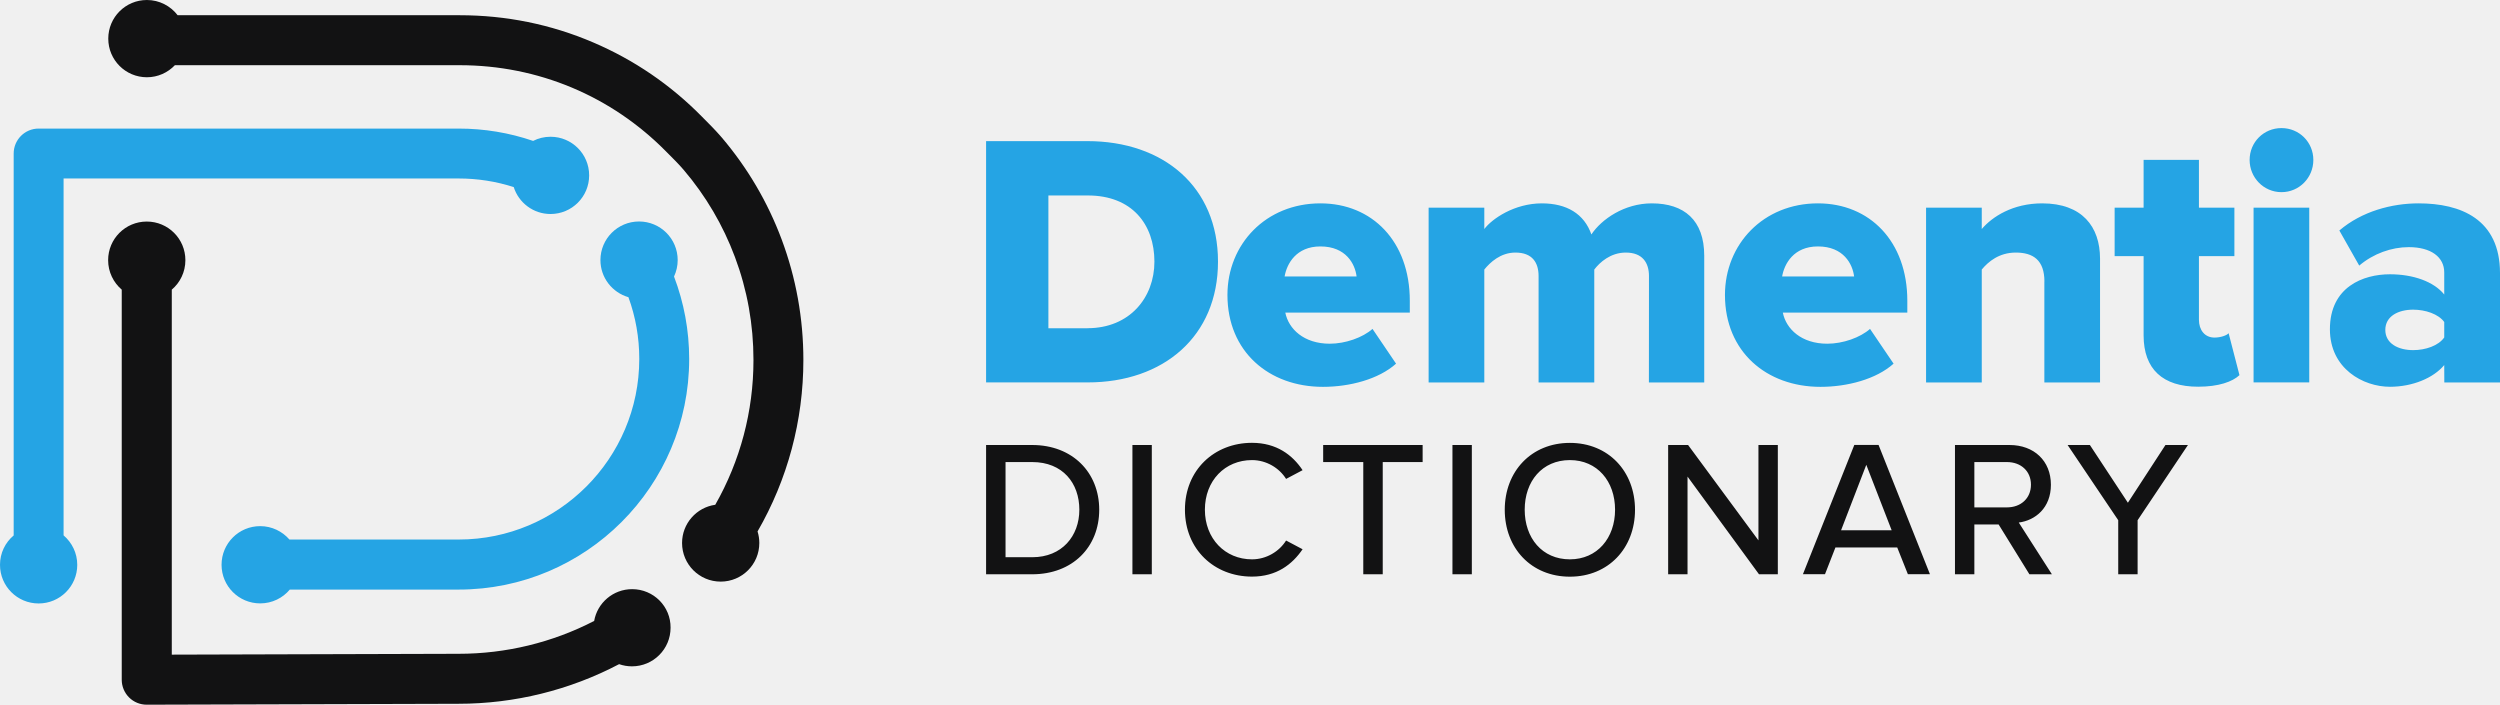
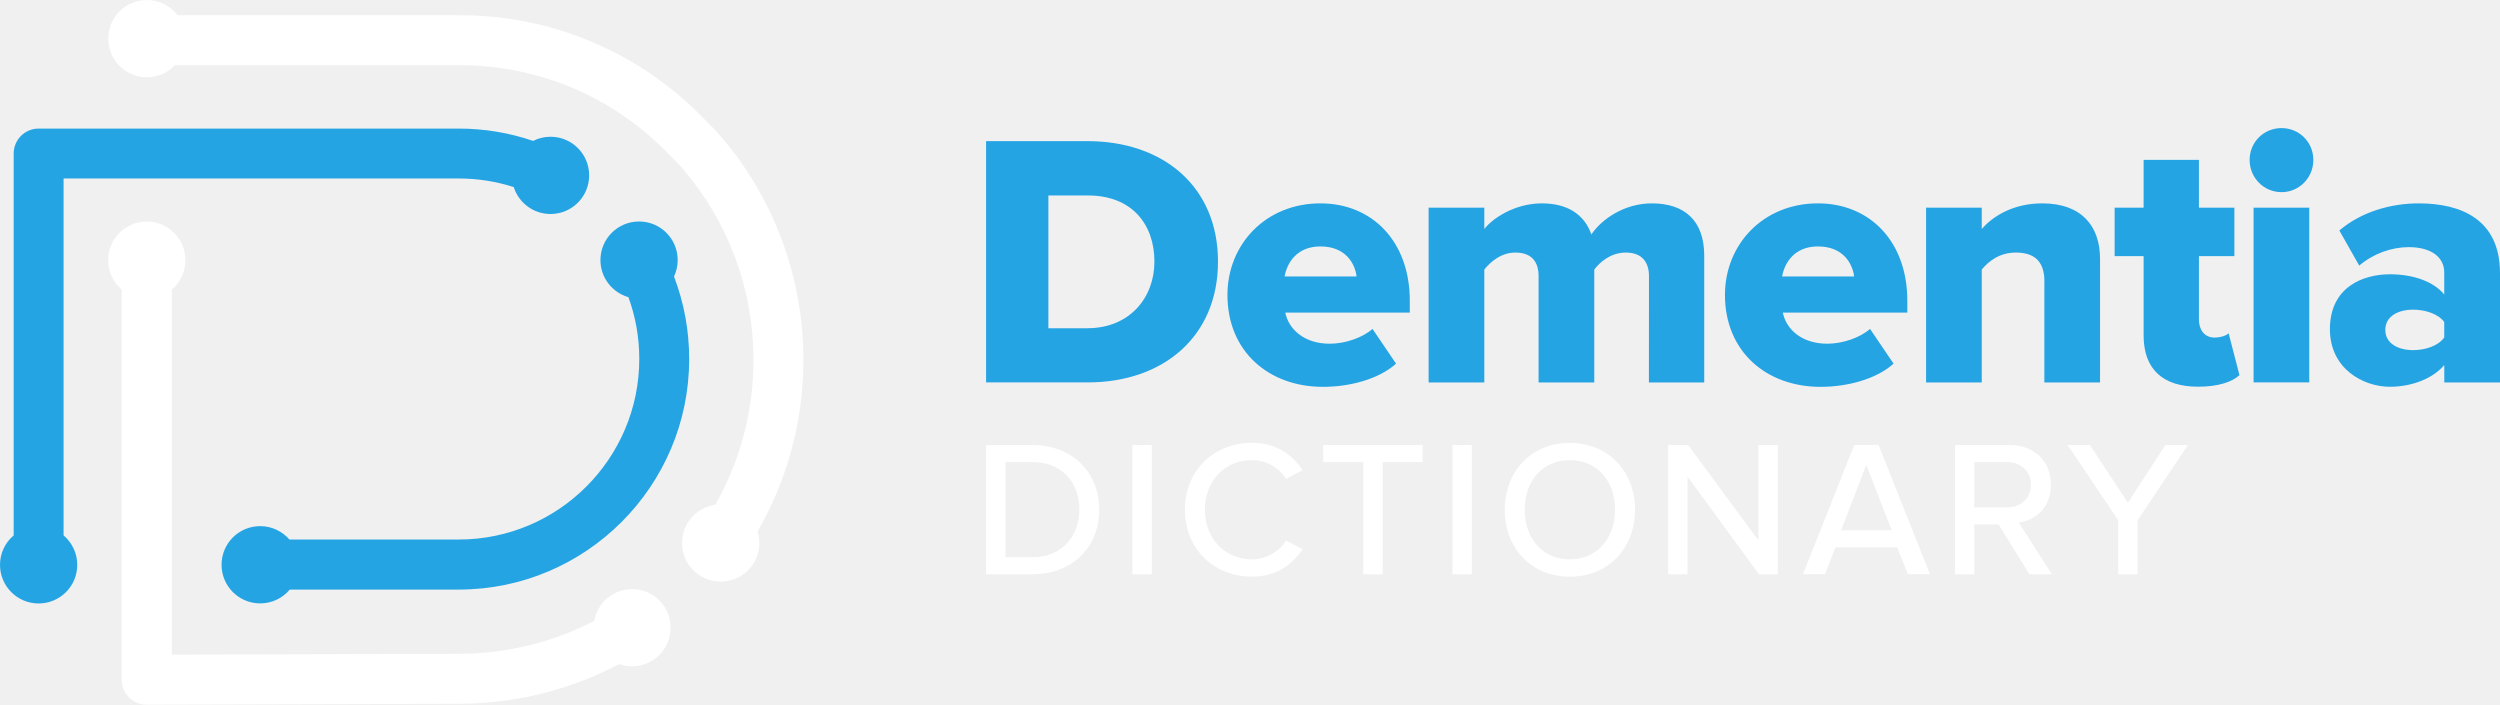
<svg xmlns="http://www.w3.org/2000/svg" version="1.1" id="Logo" height="70px" x="0px" y="0px" style="enable-background:new 0 0 3546.6 999.7;" xml:space="preserve" viewBox="0 0 3546.6 999.7">
-   <style type="text/css">.logost0{fill:#25a4e4;}.logost1{fill:#121213;}</style>
+   <style type="text/css">.logost0{fill:#25a4e4;}.logost1{fill:#fff;}</style>
  <path id="D_1_" class="logost0" d="M977.7,509.4c0,180.3-146.7,327-327,327H411.1c-10,12-25.1,19.6-42,19.6c-30.3,0-54.8-24.5-54.8-54.8s24.5-54.8,54.8-54.8c16.6,0,31.4,7.4,41.5,19h240.1c141.3,0,256.2-114.9,256.2-256.2c0-30.3-5.2-59.7-15.4-87.6c-22.9-6.6-39.7-27.6-39.7-52.6c0-30.3,24.5-54.8,54.8-54.8s54.8,24.5,54.8,54.8c0,8.3-1.9,16.2-5.2,23.3C970.4,429.7,977.7,468.8,977.7,509.4 M90.2,759.5V253.2h560.4c26.8,0,53,4.1,78.2,12.2c7,22.1,27.7,38.2,52.2,38.2c30.3,0,54.8-24.5,54.8-54.8S811.3,194,781,194c-8.9,0-17.2,2.1-24.7,5.9c-33.9-11.6-69.4-17.5-105.7-17.5H54.8c-19.6,0-35.4,15.9-35.4,35.4v541.8C7.5,769.6,0,784.5,0,801.3c0,30.3,24.5,54.8,54.8,54.8s54.8-24.5,54.8-54.8C109.6,784.5,102,769.6,90.2,759.5" />
  <path id="D" class="logost1" d="M1074.7,753.9c1.6,5.2,2.5,10.7,2.5,16.4c0,30.3-24.5,54.8-54.8,54.8s-54.8-24.5-54.8-54.8c0-27.6,20.5-50.5,47.1-54.2c35.5-62.4,54.2-132.7,54.2-205.3c0-50.4-8.8-99.6-26.3-146.2c-16.9-45.2-41.4-86.9-72.8-123.7c-6.8-8-15.2-16.3-24-25.1c-0.1-0.1-0.1-0.1-0.2-0.2C867.5,136.1,763.2,92.5,652,92.5H248.1c-10,10.5-24.1,17.1-39.7,17.1c-30.3,0-54.8-24.5-54.8-54.8S178.1,0,208.4,0C226.1,0,242,8.5,252,21.6h400c65.8,0,129.5,12.9,189.3,38.5c58,24.7,110.1,60.2,154.6,105.5c9.4,9.4,19,19,27.7,29.1c36.8,43.2,65.5,92,85.3,145c20.4,54.6,30.8,112.1,30.8,171C1139.7,596.8,1117.3,680.1,1074.7,753.9 M896.8,835.8c-27,0-49.4,19.5-53.9,45.1c-59.2,30.6-125.1,46.6-192.3,46.6h-0.1l-406.8,1.2V410.9c11.8-10,19.3-25,19.3-41.8c0-30.3-24.5-54.8-54.8-54.8s-54.8,24.5-54.8,54.8c0,16.7,7.5,31.7,19.3,41.8v553.4c0,9.4,3.7,18.4,10.4,25.1c6.6,6.6,15.6,10.3,25,10.3h0.1l442.2-1.3c79.7,0,157.9-19.4,227.9-56.2c5.7,2,11.8,3.1,18.2,3.1c30.3,0,54.8-24.5,54.8-54.8C951.6,860.3,927.1,835.8,896.8,835.8" />
  <g id="Text">
    <path id="Dementia" class="logost0" d="M1398.9,200.2h143.7c107.8,0,185.3,64.7,185.3,170.9c0,106.3-77.5,171.4-184.8,171.4h-144.2V200.2z M1542.7,465.6c60.1,0,95-43.6,95-94.4c0-52.9-31.8-93.9-94.4-93.9h-56v188.4h55.4V465.6z M1873.2,288.5c73.4,0,126.8,53.9,126.8,138.1v16.9h-176.6c4.6,23.1,26.2,44.1,63.1,44.1c22.1,0,46.7-8.7,60.6-21l33.4,49.3c-24.6,22.1-65.7,32.9-103.7,32.9c-76.5,0-135.5-49.8-135.5-130.4C1741.3,346.5,1795.7,288.5,1873.2,288.5z M1822.4,392.2h102.1c-2.1-17.5-14.9-42.6-51.3-42.6C1838.8,349.6,1825.5,374.2,1822.4,392.2z M2339.3,391.7c0-19-9.2-33.4-32.9-33.4c-21.6,0-37,13.9-44.7,24.1v160.2h-79V391.7c0-19-8.7-33.4-32.9-33.4c-21,0-35.9,13.9-44.1,24.1v160.2h-79v-248h79v30.3c10.8-14.4,42.6-36.4,81.6-36.4c35.4,0,60.1,14.9,70.3,44.1c14.4-21.6,46.7-44.1,85.7-44.1c45.7,0,74.4,23.6,74.4,74.4v179.7h-78.5L2339.3,391.7L2339.3,391.7z M2579,288.5c73.4,0,126.8,53.9,126.8,138.1v16.9h-176.6c4.6,23.1,26.2,44.1,63.1,44.1c22.1,0,46.7-8.7,60.6-21l33.4,49.3c-24.6,22.1-65.7,32.9-103.7,32.9c-76.5,0-135.5-49.8-135.5-130.4C2447.1,346.5,2501.5,288.5,2579,288.5z M2528.2,392.2h102.1c-2.1-17.5-14.9-42.6-51.3-42.6C2544.6,349.6,2531.3,374.2,2528.2,392.2z M2900.3,399.4c0-30.3-15.9-41.1-40.6-41.1c-23.6,0-39,12.8-48.3,24.1v160.2h-79v-248h79v30.3c14.9-17.5,44.1-36.4,85.7-36.4c56.5,0,82.1,32.9,82.1,78.5v175.6h-79V399.4H2900.3z M3041,475.8V363.4h-41.1v-68.8h41.1v-67.8h78.5v67.8h50.3v68.8h-50.3v90.3c0,14.4,8.2,25.2,22.1,25.2c8.7,0,17.5-3.1,20-6.2l15.4,59.5c-9.8,9.2-29.3,16.4-58.5,16.4C3068.2,548.7,3041,523.6,3041,475.8z M3191.4,226.9c0-25.2,20-45.2,45.2-45.2s45.2,20,45.2,45.2s-20,45.7-45.2,45.7S3191.4,252,3191.4,226.9z M3197,294.6h79v247.9h-79V294.6z M3467.5,517.9c-15.4,18.5-45.2,30.8-77,30.8c-38,0-85.2-25.7-85.2-81.6c0-60.1,47.2-78,85.2-78c32.9,0,62.1,10.3,77,28.7v-31.3c0-21.6-18.5-35.9-50.3-35.9c-24.6,0-50.3,9.2-70.3,26.2l-28.2-49.8c31.8-27.2,74.4-38.5,112.4-38.5c59.5,0,115.5,22.1,115.5,99.1v155h-79L3467.5,517.9L3467.5,517.9z M3467.5,456.8c-8.2-11.3-26.7-17.5-44.1-17.5c-21,0-39.5,9.2-39.5,28.7s18.5,28.7,39.5,28.7c17.5,0,35.9-6.2,44.1-18V456.8z" />
    <path id="Dictionary" class="logost1" d="M1398.9,631.3h65.4c57.2,0,95.1,39,95.1,91.8c0,53.1-37.9,91.6-95.1,91.6h-65.4V631.3z M1464.4,790.5c42.3,0,66.8-30.2,66.8-67.4c0-37.7-23.6-67.6-66.8-67.6h-37.9v135H1464.4z M1606.5,631.3h27.5v183.4h-27.5V631.3z M1681,723.1c0-56.4,41.8-94.9,95.1-94.9c34.9,0,57.5,17.3,71.8,38.8l-23.4,12.4c-9.6-15.4-27.8-26.7-48.4-26.7c-38.2,0-66.8,29.1-66.8,70.4c0,41,28.6,70.4,66.8,70.4c20.6,0,38.8-11.3,48.4-26.7l23.4,12.4c-14.6,21.4-36.8,38.8-71.8,38.8C1722.8,818,1681,779.5,1681,723.1z M1934,655.5h-56.9v-24.2h141.1v24.2h-56.6v159.2H1934V655.5z M2060.5,631.3h27.5v183.4h-27.5V631.3z M2227.1,628.3c54.7,0,92.4,40.4,92.4,94.9c0,54.4-37.7,94.9-92.4,94.9s-92.4-40.4-92.4-94.9C2134.7,668.7,2172.4,628.3,2227.1,628.3z M2227.1,652.7c-39.3,0-64.1,30-64.1,70.4c0,40.1,24.7,70.4,64.1,70.4c38.8,0,64.1-30.2,64.1-70.4C2291.2,682.7,2265.9,652.7,2227.1,652.7z M2394,676.1v138.6h-27.5V631.3h28.3l99.8,135.3V631.3h27.5v183.4h-26.7L2394,676.1z M2691.5,776.7h-87.7l-14.8,37.9h-31.3l72.9-183.4h34.4l72.9,183.4h-31.3L2691.5,776.7z M2611.8,752.3h71.8l-36-92.9L2611.8,752.3z M2835.3,744h-34.4v70.7h-27.5V631.3h77.3c34.9,0,58.8,22.5,58.8,56.4c0,33-22.3,50.6-45.6,53.6l47,73.4H2879L2835.3,744z M2847.1,655.5h-46.2v64.3h46.2c19.8,0,34.1-12.9,34.1-32.2S2866.9,655.5,2847.1,655.5z M3005,738l-71.8-106.7h31.6l53.9,81.9l53.3-81.9h31.9L3032.5,738v76.7H3005V738z" />
  </g>
</svg>
